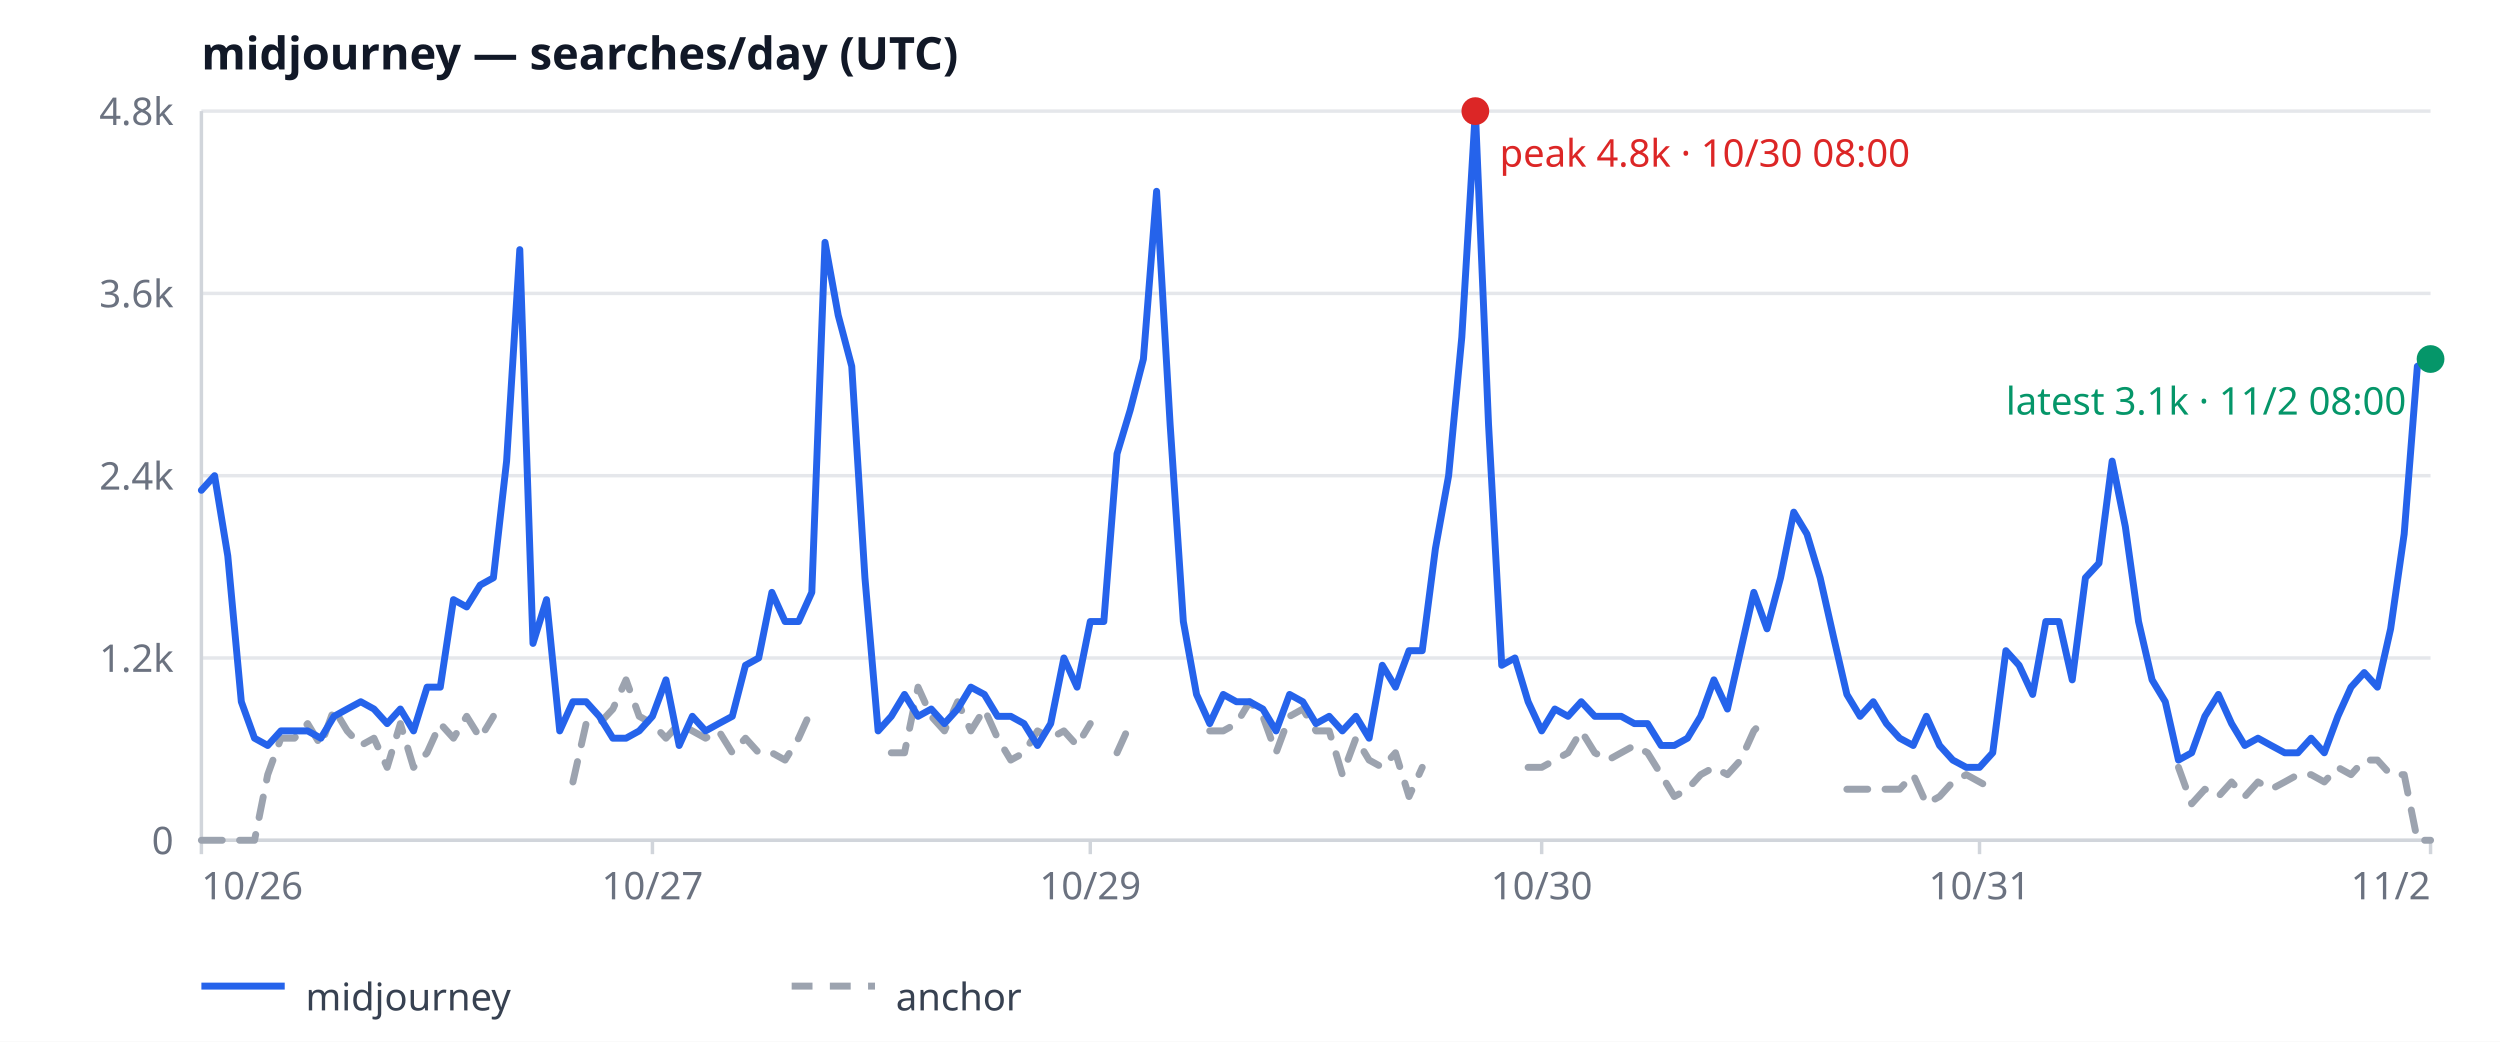
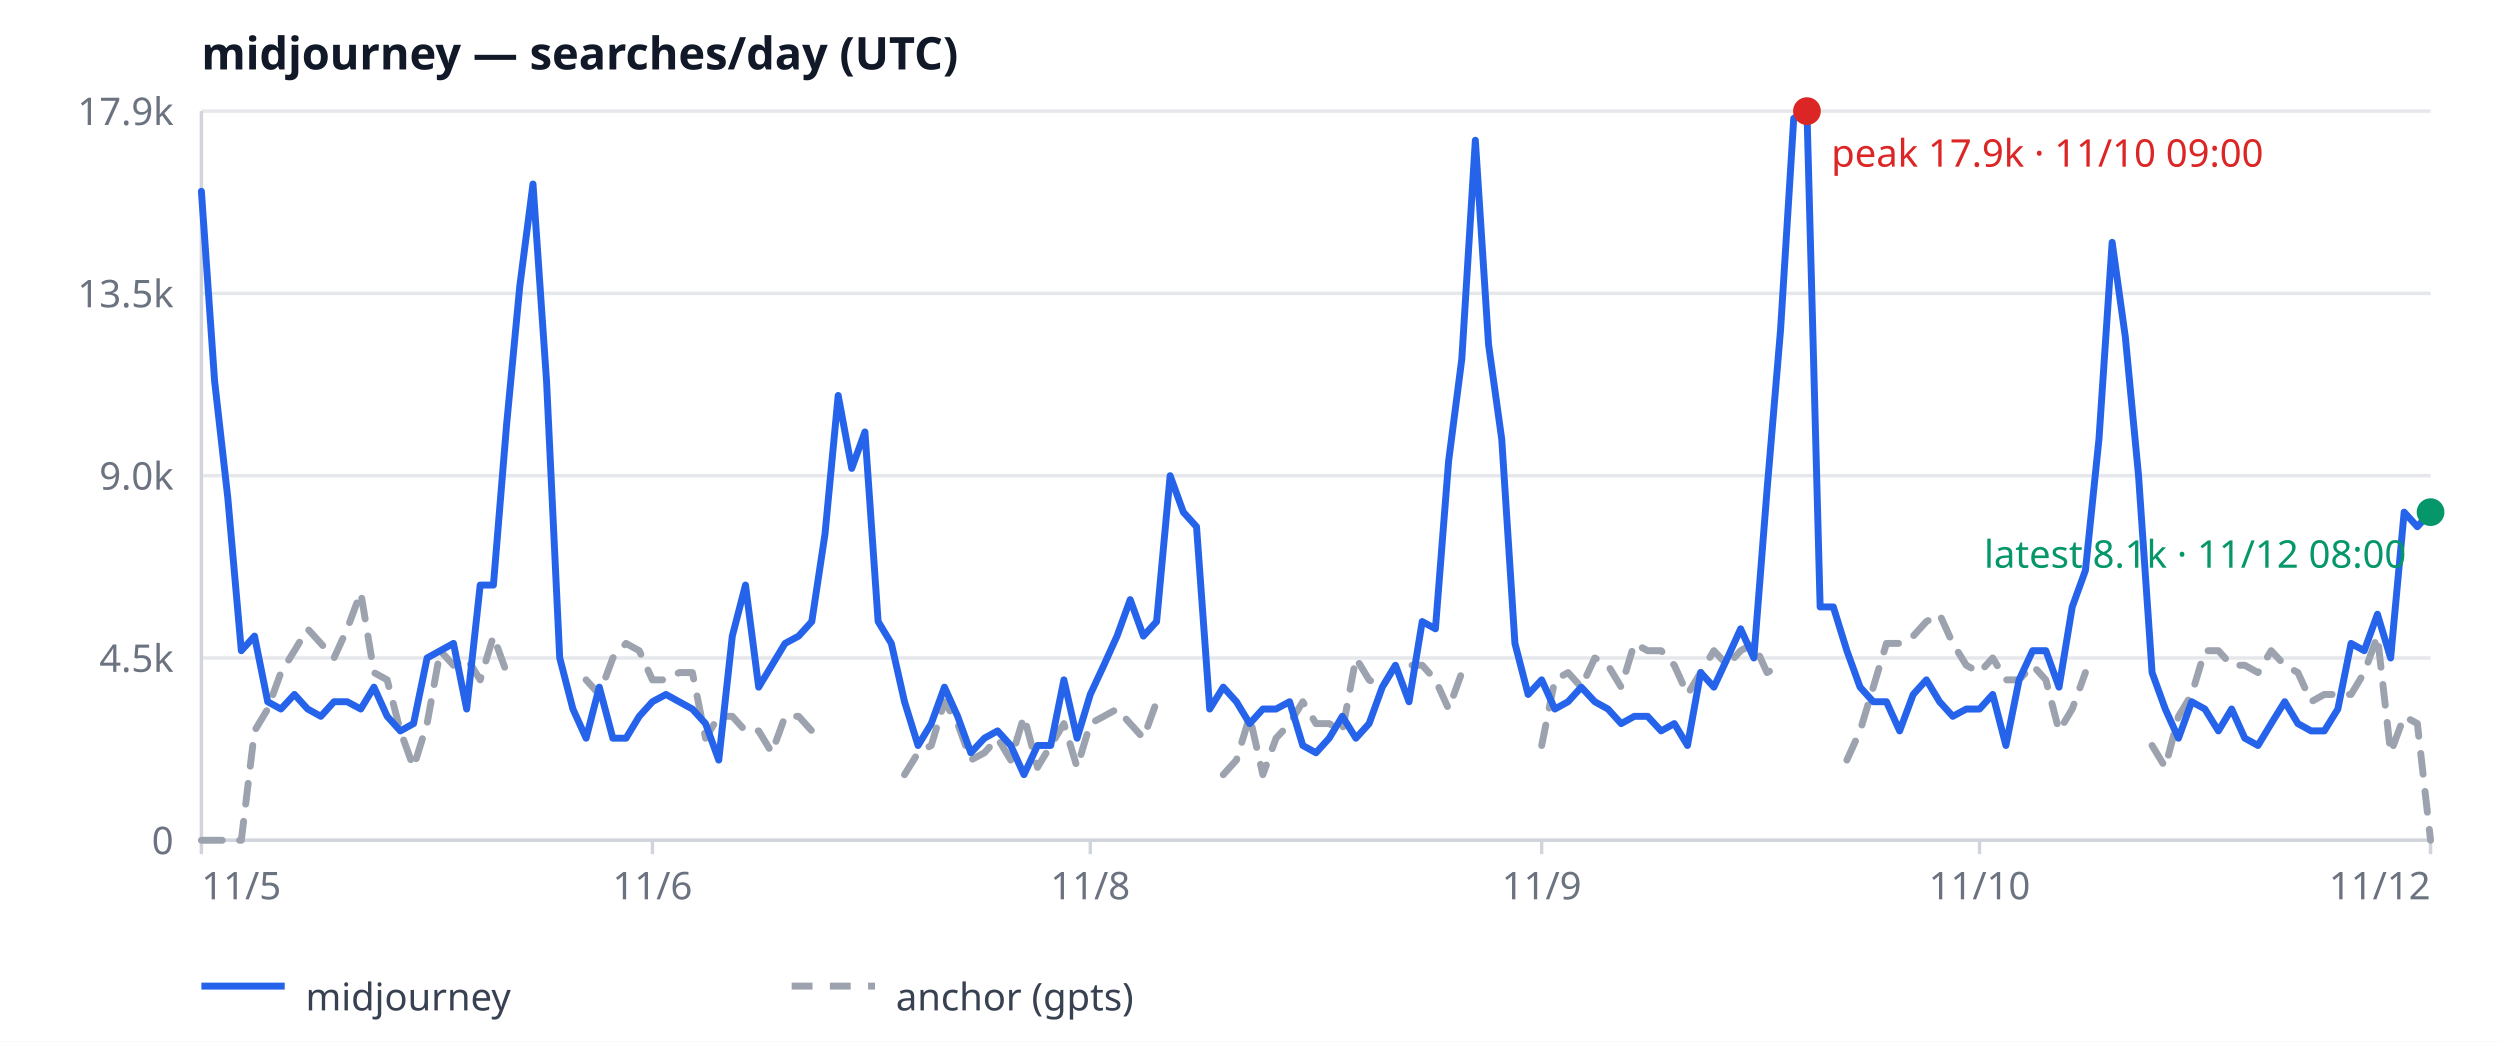
<svg xmlns="http://www.w3.org/2000/svg" width="720" height="300" viewBox="0 0 720 300" role="img" aria-label="midjourney traffic chart (UTC)">
  <rect width="720" height="300" fill="#ffffff" />
  <text x="58" y="20" font-family="system-ui,sans-serif" font-size="13" font-weight="600" fill="#111827">midjourney — searches/day (UTC)</text>
  <line x1="58" y1="242.0" x2="700" y2="242.0" stroke="#e5e7eb" stroke-width="1" />
  <text x="50" y="246.0" text-anchor="end" font-family="system-ui,sans-serif" font-size="11" fill="#6b7280">0</text>
  <line x1="58" y1="189.5" x2="700" y2="189.5" stroke="#e5e7eb" stroke-width="1" />
-   <text x="50" y="193.5" text-anchor="end" font-family="system-ui,sans-serif" font-size="11" fill="#6b7280">1.2k</text>
+   <text x="50" y="193.5" text-anchor="end" font-family="system-ui,sans-serif" font-size="11" fill="#6b7280">4.5k</text>
  <line x1="58" y1="137.0" x2="700" y2="137.0" stroke="#e5e7eb" stroke-width="1" />
-   <text x="50" y="141.0" text-anchor="end" font-family="system-ui,sans-serif" font-size="11" fill="#6b7280">2.4k</text>
+   <text x="50" y="141.0" text-anchor="end" font-family="system-ui,sans-serif" font-size="11" fill="#6b7280">9.0k</text>
  <line x1="58" y1="84.5" x2="700" y2="84.5" stroke="#e5e7eb" stroke-width="1" />
-   <text x="50" y="88.5" text-anchor="end" font-family="system-ui,sans-serif" font-size="11" fill="#6b7280">3.6k</text>
+   <text x="50" y="88.5" text-anchor="end" font-family="system-ui,sans-serif" font-size="11" fill="#6b7280">13.5k</text>
  <line x1="58" y1="32.0" x2="700" y2="32.0" stroke="#e5e7eb" stroke-width="1" />
-   <text x="50" y="36.0" text-anchor="end" font-family="system-ui,sans-serif" font-size="11" fill="#6b7280">4.8k</text>
+   <text x="50" y="36.0" text-anchor="end" font-family="system-ui,sans-serif" font-size="11" fill="#6b7280">17.9k</text>
  <line x1="58.0" y1="242" x2="58.0" y2="246" stroke="#d1d5db" stroke-width="1" />
-   <text class="x-tick" x="58.0" y="259" text-anchor="start" font-family="system-ui,sans-serif" font-size="11" fill="#6b7280">10/26</text>
+   <text class="x-tick" x="58.0" y="259" text-anchor="start" font-family="system-ui,sans-serif" font-size="11" fill="#6b7280">11/5</text>
  <line x1="187.9" y1="242" x2="187.9" y2="246" stroke="#d1d5db" stroke-width="1" />
-   <text class="x-tick" x="187.9" y="259" text-anchor="middle" font-family="system-ui,sans-serif" font-size="11" fill="#6b7280">10/27</text>
+   <text class="x-tick" x="187.9" y="259" text-anchor="middle" font-family="system-ui,sans-serif" font-size="11" fill="#6b7280">11/6</text>
  <line x1="314.0" y1="242" x2="314.0" y2="246" stroke="#d1d5db" stroke-width="1" />
-   <text class="x-tick" x="314.0" y="259" text-anchor="middle" font-family="system-ui,sans-serif" font-size="11" fill="#6b7280">10/29</text>
+   <text class="x-tick" x="314.0" y="259" text-anchor="middle" font-family="system-ui,sans-serif" font-size="11" fill="#6b7280">11/8</text>
  <line x1="444.0" y1="242" x2="444.0" y2="246" stroke="#d1d5db" stroke-width="1" />
-   <text class="x-tick" x="444.0" y="259" text-anchor="middle" font-family="system-ui,sans-serif" font-size="11" fill="#6b7280">10/30</text>
+   <text class="x-tick" x="444.0" y="259" text-anchor="middle" font-family="system-ui,sans-serif" font-size="11" fill="#6b7280">11/9</text>
  <line x1="570.1" y1="242" x2="570.1" y2="246" stroke="#d1d5db" stroke-width="1" />
-   <text class="x-tick" x="570.1" y="259" text-anchor="middle" font-family="system-ui,sans-serif" font-size="11" fill="#6b7280">10/31</text>
+   <text class="x-tick" x="570.1" y="259" text-anchor="middle" font-family="system-ui,sans-serif" font-size="11" fill="#6b7280">11/10</text>
  <line x1="700.0" y1="242" x2="700.0" y2="246" stroke="#d1d5db" stroke-width="1" />
-   <text class="x-tick" x="700.0" y="259" text-anchor="end" font-family="system-ui,sans-serif" font-size="11" fill="#6b7280">11/2</text>
+   <text class="x-tick" x="700.0" y="259" text-anchor="end" font-family="system-ui,sans-serif" font-size="11" fill="#6b7280">11/12</text>
  <line x1="58" y1="32" x2="58" y2="242" stroke="#d1d5db" stroke-width="1" />
  <line x1="58" y1="242" x2="700" y2="242" stroke="#d1d5db" stroke-width="1" />
-   <polyline class="anchor-line" points="58.0,242.0 61.8,242.0 65.6,242.0 69.5,242.0 73.3,242.0 77.1,223.1 80.9,212.6 84.8,212.6 88.6,208.4 92.4,214.7 96.2,204.2 100.0,210.5 103.9,214.7 107.7,212.6 111.5,221.0 115.3,208.4 119.1,221.0 123.0,216.8 126.8,208.4 130.6,212.6 134.4,206.3 138.3,212.6 142.1,206.3" fill="none" stroke="#9ca3af" stroke-width="2" stroke-linejoin="round" stroke-linecap="round" stroke-dasharray="6 5" />
-   <polyline class="anchor-line" points="165.0,225.2 168.8,208.4 172.6,208.4 176.5,204.2 180.3,195.8 184.1,206.3 187.9,208.4 191.8,212.6 195.6,208.4 199.4,210.5 203.2,212.6 207.0,210.5 210.9,216.8 214.7,212.6 218.5,216.8 222.3,216.8 226.1,218.9 230.0,212.6 233.8,204.2" fill="none" stroke="#9ca3af" stroke-width="2" stroke-linejoin="round" stroke-linecap="round" stroke-dasharray="6 5" />
-   <polyline class="anchor-line" points="256.7,216.8 260.5,216.8 264.4,197.9 268.2,206.3 272.0,210.5 275.8,202.1 279.6,210.5 283.5,204.2 287.3,212.6 291.1,218.9 294.9,216.8 298.8,210.5 302.6,212.6 306.4,210.5 310.2,214.7 314.0,208.4" fill="none" stroke="#9ca3af" stroke-width="2" stroke-linejoin="round" stroke-linecap="round" stroke-dasharray="6 5" />
-   <polyline class="anchor-line" points="321.7,216.8 325.5,208.4" fill="none" stroke="#9ca3af" stroke-width="2" stroke-linejoin="round" stroke-linecap="round" stroke-dasharray="6 5" />
-   <polyline class="anchor-line" points="348.4,210.5 352.3,210.5 356.1,208.4 359.9,202.1 363.7,206.3 367.5,216.8 371.4,206.3 375.2,204.2 379.0,210.5 382.8,210.5 386.6,223.1 390.5,212.6 394.3,218.9 398.1,221.0 401.9,216.8 405.8,229.4 409.6,221.0" fill="none" stroke="#9ca3af" stroke-width="2" stroke-linejoin="round" stroke-linecap="round" stroke-dasharray="6 5" />
-   <polyline class="anchor-line" points="440.1,221.0 444.0,221.0 447.8,218.9 451.6,216.8 455.4,210.5 459.3,216.8 463.1,218.9 466.9,216.8 470.7,214.7 474.5,216.8 478.4,223.1 482.2,229.4 486.0,227.3 489.8,223.1 493.6,221.0 497.5,223.1 501.3,218.9 505.1,210.5 508.9,206.3" fill="none" stroke="#9ca3af" stroke-width="2" stroke-linejoin="round" stroke-linecap="round" stroke-dasharray="6 5" />
-   <polyline class="anchor-line" points="531.9,227.3 535.7,227.3 539.5,227.3 543.3,227.3 547.1,227.3 551.0,223.1 554.8,231.5 558.6,229.4 562.4,225.2 566.3,223.1 570.1,225.2 573.9,227.3" fill="none" stroke="#9ca3af" stroke-width="2" stroke-linejoin="round" stroke-linecap="round" stroke-dasharray="6 5" />
-   <polyline class="anchor-line" points="627.4,221.0 631.2,231.5 635.0,227.3 638.9,229.4 642.7,225.2 646.5,229.4 650.3,225.2 654.1,227.3 658.0,225.2 661.8,223.1 665.6,223.1 669.4,225.2 673.3,221.0 677.1,223.1 680.9,218.9 684.7,218.9 688.5,223.1 692.4,223.1 696.2,242.0 700.0,242.0" fill="none" stroke="#9ca3af" stroke-width="2" stroke-linejoin="round" stroke-linecap="round" stroke-dasharray="6 5" />
-   <polyline class="term-line" points="58.0,141.2 61.8,137.0 65.6,160.1 69.5,202.1 73.3,212.6 77.1,214.7 80.9,210.5 84.8,210.5 88.6,210.5 92.4,212.6 96.2,206.3 100.0,204.2 103.9,202.1 107.7,204.2 111.5,208.4 115.3,204.2 119.1,210.5 123.0,197.9 126.8,197.9 130.6,172.7 134.4,174.8 138.3,168.5 142.1,166.4 145.9,132.8 149.7,71.9 153.5,185.3 157.4,172.7 161.2,210.5 165.0,202.1 168.8,202.1 172.6,206.3 176.5,212.6 180.3,212.6 184.1,210.5 187.9,206.3 191.8,195.8 195.6,214.7 199.4,206.3 203.2,210.5 207.0,208.4 210.9,206.3 214.7,191.6 218.5,189.5 222.3,170.6 226.1,179.0 230.0,179.0 233.8,170.6 237.6,69.8 241.4,90.8 245.3,105.5 249.1,166.4 252.9,210.5 256.7,206.3 260.5,200.0 264.4,206.3 268.2,204.2 272.0,208.4 275.8,204.2 279.6,197.9 283.5,200.0 287.3,206.3 291.1,206.3 294.9,208.4 298.8,214.7 302.6,208.4 306.4,189.5 310.2,197.9 314.0,179.0 317.9,179.0 321.7,130.7 325.5,118.1 329.3,103.4 333.1,55.1 337.0,122.3 340.8,179.0 344.6,200.0 348.4,208.4 352.3,200.0 356.1,202.1 359.9,202.1 363.7,204.2 367.5,210.5 371.4,200.0 375.2,202.1 379.0,208.4 382.8,206.3 386.6,210.5 390.5,206.3 394.3,212.6 398.1,191.6 401.9,197.9 405.8,187.4 409.6,187.4 413.4,158.0 417.2,137.0 421.0,97.1 424.9,32.0 428.7,122.3 432.5,191.6 436.3,189.5 440.1,202.1 444.0,210.5 447.8,204.2 451.6,206.3 455.4,202.1 459.3,206.3 463.1,206.3 466.9,206.3 470.7,208.4 474.5,208.4 478.4,214.7 482.2,214.7 486.0,212.6 489.8,206.3 493.6,195.8 497.5,204.2 501.3,187.4 505.1,170.6 508.9,181.1 512.8,166.4 516.6,147.5 520.4,153.8 524.2,166.4 528.0,183.2 531.9,200.0 535.7,206.3 539.5,202.1 543.3,208.4 547.1,212.6 551.0,214.7 554.8,206.3 558.6,214.7 562.4,218.9 566.3,221.0 570.1,221.0 573.9,216.8 577.7,187.4 581.5,191.6 585.4,200.0 589.2,179.0 593.0,179.0 596.8,195.8 600.6,166.4 604.5,162.2 608.3,132.8 612.1,151.7 615.9,179.0 619.8,195.8 623.6,202.1 627.4,218.9 631.2,216.8 635.0,206.3 638.9,200.0 642.7,208.4 646.5,214.7 650.3,212.6 654.1,214.7 658.0,216.8 661.8,216.8 665.6,212.6 669.4,216.8 673.3,206.3 677.1,197.9 680.9,193.7 684.7,197.9 688.5,181.1 692.4,153.8 696.2,105.5 700.0,103.4" fill="none" stroke="#2563eb" stroke-width="2" stroke-linejoin="round" stroke-linecap="round" />
-   <circle cx="424.9" cy="32.0" r="4" fill="#dc2626" />
-   <text x="431.9" y="48.0" font-family="system-ui,sans-serif" font-size="11" fill="#dc2626">peak 4.8k · 10/30 08:00</text>
-   <circle cx="700.0" cy="103.4" r="4" fill="#059669" />
-   <text x="693.0" y="119.4" text-anchor="end" font-family="system-ui,sans-serif" font-size="11" fill="#059669">latest 3.1k · 11/2 08:00</text>
+   <polyline class="anchor-line" points="58.0,242.0 61.8,242.0 65.6,242.0 69.5,242.0 73.3,210.5 77.1,204.2 80.9,193.7 84.8,187.4 88.6,181.1 92.4,185.3 96.2,189.5 100.0,181.1 103.9,170.6 107.7,193.7 111.5,195.8 115.3,210.5 119.1,221.0 123.0,208.4 126.8,187.4 130.6,191.6 134.4,189.5 138.3,195.8 142.1,183.2 145.9,193.7" fill="none" stroke="#9ca3af" stroke-width="2" stroke-linejoin="round" stroke-linecap="round" stroke-dasharray="6 5" />
+   <polyline class="anchor-line" points="168.8,195.8 172.6,200.0 176.5,189.5 180.3,185.3 184.1,187.4 187.9,195.8 191.8,195.8 195.6,193.7 199.4,193.7 203.2,212.6 207.0,206.3 210.9,206.3 214.7,210.5 218.5,210.5 222.3,216.8 226.1,206.3 230.0,206.3 233.8,210.5 237.6,210.5" fill="none" stroke="#9ca3af" stroke-width="2" stroke-linejoin="round" stroke-linecap="round" stroke-dasharray="6 5" />
+   <polyline class="anchor-line" points="260.5,223.1 264.4,216.8 268.2,214.7 272.0,202.1 275.8,208.4 279.6,218.9 283.5,216.8 287.3,212.6 291.1,218.9 294.9,206.3 298.8,221.0 302.6,214.7 306.4,208.4 310.2,221.0 314.0,208.4 317.9,206.3 321.7,204.2 325.5,208.4 329.3,212.6 333.1,202.1" fill="none" stroke="#9ca3af" stroke-width="2" stroke-linejoin="round" stroke-linecap="round" stroke-dasharray="6 5" />
+   <polyline class="anchor-line" points="352.3,223.1 356.1,218.9 359.9,206.3 363.7,223.1 367.5,212.6 371.4,208.4 375.2,202.1 379.0,208.4 382.8,208.4 386.6,210.5 390.5,189.5 394.3,195.8 398.1,197.9 401.9,191.6 405.8,191.6 409.6,191.6 413.4,195.8 417.2,204.2 421.0,193.7" fill="none" stroke="#9ca3af" stroke-width="2" stroke-linejoin="round" stroke-linecap="round" stroke-dasharray="6 5" />
+   <polyline class="anchor-line" points="444.0,214.7 447.8,195.8 451.6,193.7 455.4,197.9 459.3,189.5 463.1,191.6 466.9,197.9 470.7,185.3 474.5,187.4 478.4,187.4 482.2,191.6 486.0,200.0 489.8,193.7 493.6,187.4 497.5,191.6 501.3,187.4 505.1,185.3 508.9,193.7 512.8,191.6" fill="none" stroke="#9ca3af" stroke-width="2" stroke-linejoin="round" stroke-linecap="round" stroke-dasharray="6 5" />
+   <polyline class="anchor-line" points="531.9,218.9 535.7,210.5 539.5,197.9 543.3,185.3 547.1,185.3 551.0,183.2 554.8,179.0 558.6,176.9 562.4,185.3 566.3,191.6 570.1,193.7 573.9,189.5 577.7,195.8 581.5,195.8 585.4,191.6 589.2,195.8 593.0,210.5 596.8,204.2 600.6,193.7" fill="none" stroke="#9ca3af" stroke-width="2" stroke-linejoin="round" stroke-linecap="round" stroke-dasharray="6 5" />
+   <polyline class="anchor-line" points="619.8,214.7 623.6,221.0 627.4,206.3 631.2,200.0 635.0,187.4 638.9,187.4 642.7,191.6 646.5,191.6 650.3,193.7 654.1,187.4 658.0,191.6 661.8,193.7 665.6,202.1 669.4,200.0 673.3,200.0 677.1,200.0 680.9,193.7 684.7,183.2 688.5,216.8 692.4,206.3 696.2,208.4 700.0,242.0" fill="none" stroke="#9ca3af" stroke-width="2" stroke-linejoin="round" stroke-linecap="round" stroke-dasharray="6 5" />
+   <polyline class="term-line" points="58.0,55.1 61.8,109.7 65.6,143.3 69.5,187.4 73.3,183.2 77.1,202.1 80.9,204.2 84.8,200.0 88.6,204.2 92.4,206.3 96.2,202.1 100.0,202.1 103.9,204.2 107.7,197.9 111.5,206.3 115.3,210.5 119.1,208.4 123.0,189.5 126.8,187.4 130.6,185.3 134.4,204.2 138.3,168.5 142.1,168.5 145.9,122.3 149.7,82.4 153.5,53.0 157.4,109.7 161.2,189.5 165.0,204.2 168.8,212.6 172.6,197.9 176.5,212.6 180.3,212.6 184.1,206.3 187.9,202.1 191.8,200.0 195.6,202.1 199.4,204.2 203.2,208.4 207.0,218.9 210.9,183.2 214.7,168.5 218.5,197.9 222.3,191.6 226.1,185.3 230.0,183.2 233.8,179.0 237.6,153.8 241.4,113.9 245.3,134.9 249.1,124.4 252.9,179.0 256.7,185.3 260.5,202.1 264.4,214.7 268.2,208.4 272.0,197.9 275.8,206.3 279.6,216.8 283.5,212.6 287.3,210.5 291.1,214.7 294.9,223.1 298.8,214.7 302.6,214.7 306.4,195.8 310.2,212.6 314.0,200.0 317.9,191.6 321.7,183.2 325.5,172.7 329.3,183.2 333.1,179.0 337.0,137.0 340.8,147.5 344.6,151.7 348.4,204.2 352.3,197.9 356.1,202.1 359.9,208.4 363.7,204.2 367.5,204.2 371.4,202.1 375.2,214.7 379.0,216.8 382.8,212.6 386.6,206.3 390.5,212.6 394.3,208.4 398.1,197.9 401.9,191.6 405.8,202.1 409.6,179.0 413.4,181.1 417.2,132.8 421.0,103.4 424.9,40.4 428.7,99.2 432.5,126.5 436.3,185.3 440.1,200.0 444.0,195.8 447.8,204.2 451.6,202.1 455.4,197.9 459.3,202.1 463.1,204.2 466.9,208.4 470.7,206.3 474.5,206.3 478.4,210.5 482.2,208.4 486.0,214.7 489.8,193.7 493.6,197.9 497.5,189.5 501.3,181.1 505.1,189.5 508.9,141.2 512.8,95.0 516.6,34.1 520.4,32.0 524.2,174.8 528.0,174.8 531.9,187.4 535.7,197.9 539.5,202.1 543.3,202.1 547.1,210.5 551.0,200.0 554.8,195.8 558.6,202.1 562.4,206.3 566.3,204.2 570.1,204.2 573.9,200.0 577.7,214.7 581.5,195.8 585.4,187.4 589.2,187.4 593.0,197.9 596.8,174.8 600.6,164.3 604.5,126.5 608.3,69.8 612.1,97.1 615.9,137.0 619.8,193.7 623.6,204.2 627.4,212.6 631.2,202.1 635.0,204.2 638.9,210.5 642.7,204.2 646.5,212.6 650.3,214.7 654.1,208.4 658.0,202.1 661.8,208.4 665.6,210.5 669.4,210.5 673.3,204.2 677.1,185.3 680.9,187.4 684.7,176.9 688.5,189.5 692.4,147.5 696.2,151.7 700.0,147.5" fill="none" stroke="#2563eb" stroke-width="2" stroke-linejoin="round" stroke-linecap="round" />
+   <circle cx="520.4" cy="32.0" r="4" fill="#dc2626" />
+   <text x="527.4" y="48.0" font-family="system-ui,sans-serif" font-size="11" fill="#dc2626">peak 17.9k · 11/10 09:00</text>
+   <circle cx="700.0" cy="147.5" r="4" fill="#059669" />
+   <text x="693.0" y="163.5" text-anchor="end" font-family="system-ui,sans-serif" font-size="11" fill="#059669">latest 8.1k · 11/12 08:00</text>
  <g font-family="system-ui,sans-serif" font-size="11" fill="#374151">
    <line x1="58" y1="284" x2="82" y2="284" stroke="#2563eb" stroke-width="2" />
    <text x="88" y="291">midjourney</text>
    <line x1="228" y1="284" x2="252" y2="284" stroke="#9ca3af" stroke-width="2" stroke-dasharray="6 5" />
-     <text x="258" y="291">anchor</text>
+     <text x="258" y="291">anchor (gpts)</text>
  </g>
</svg>
